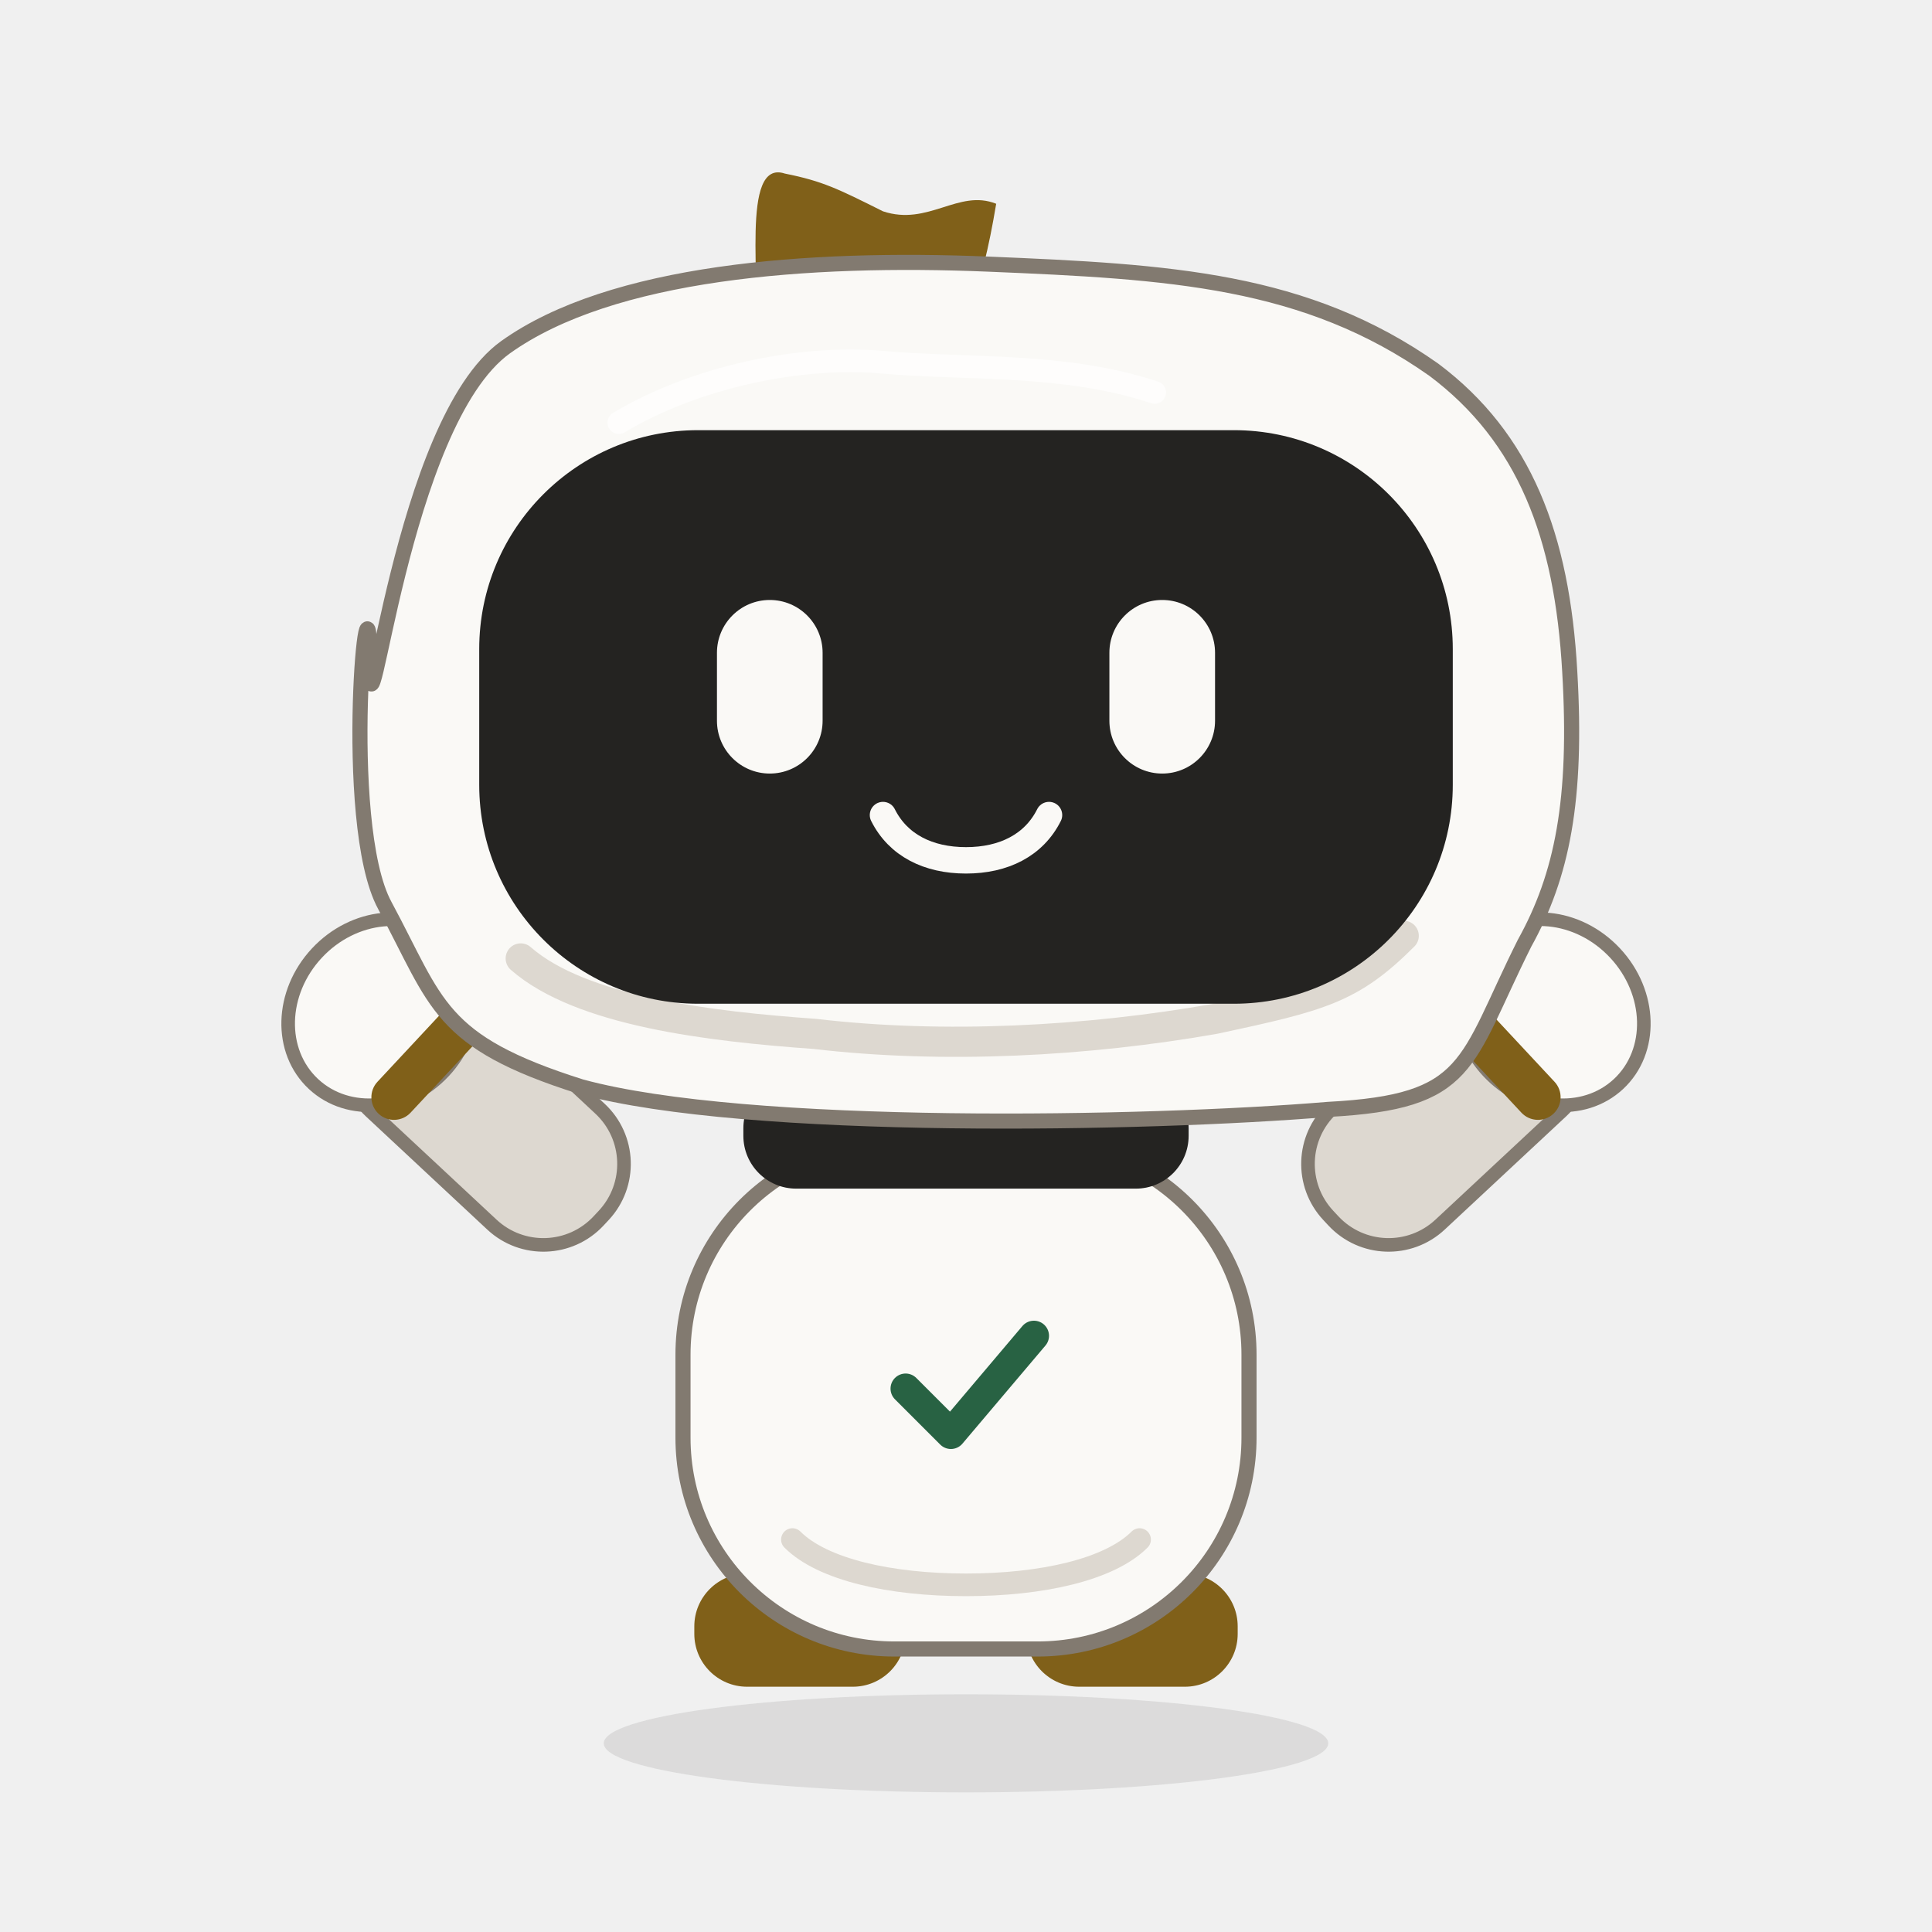
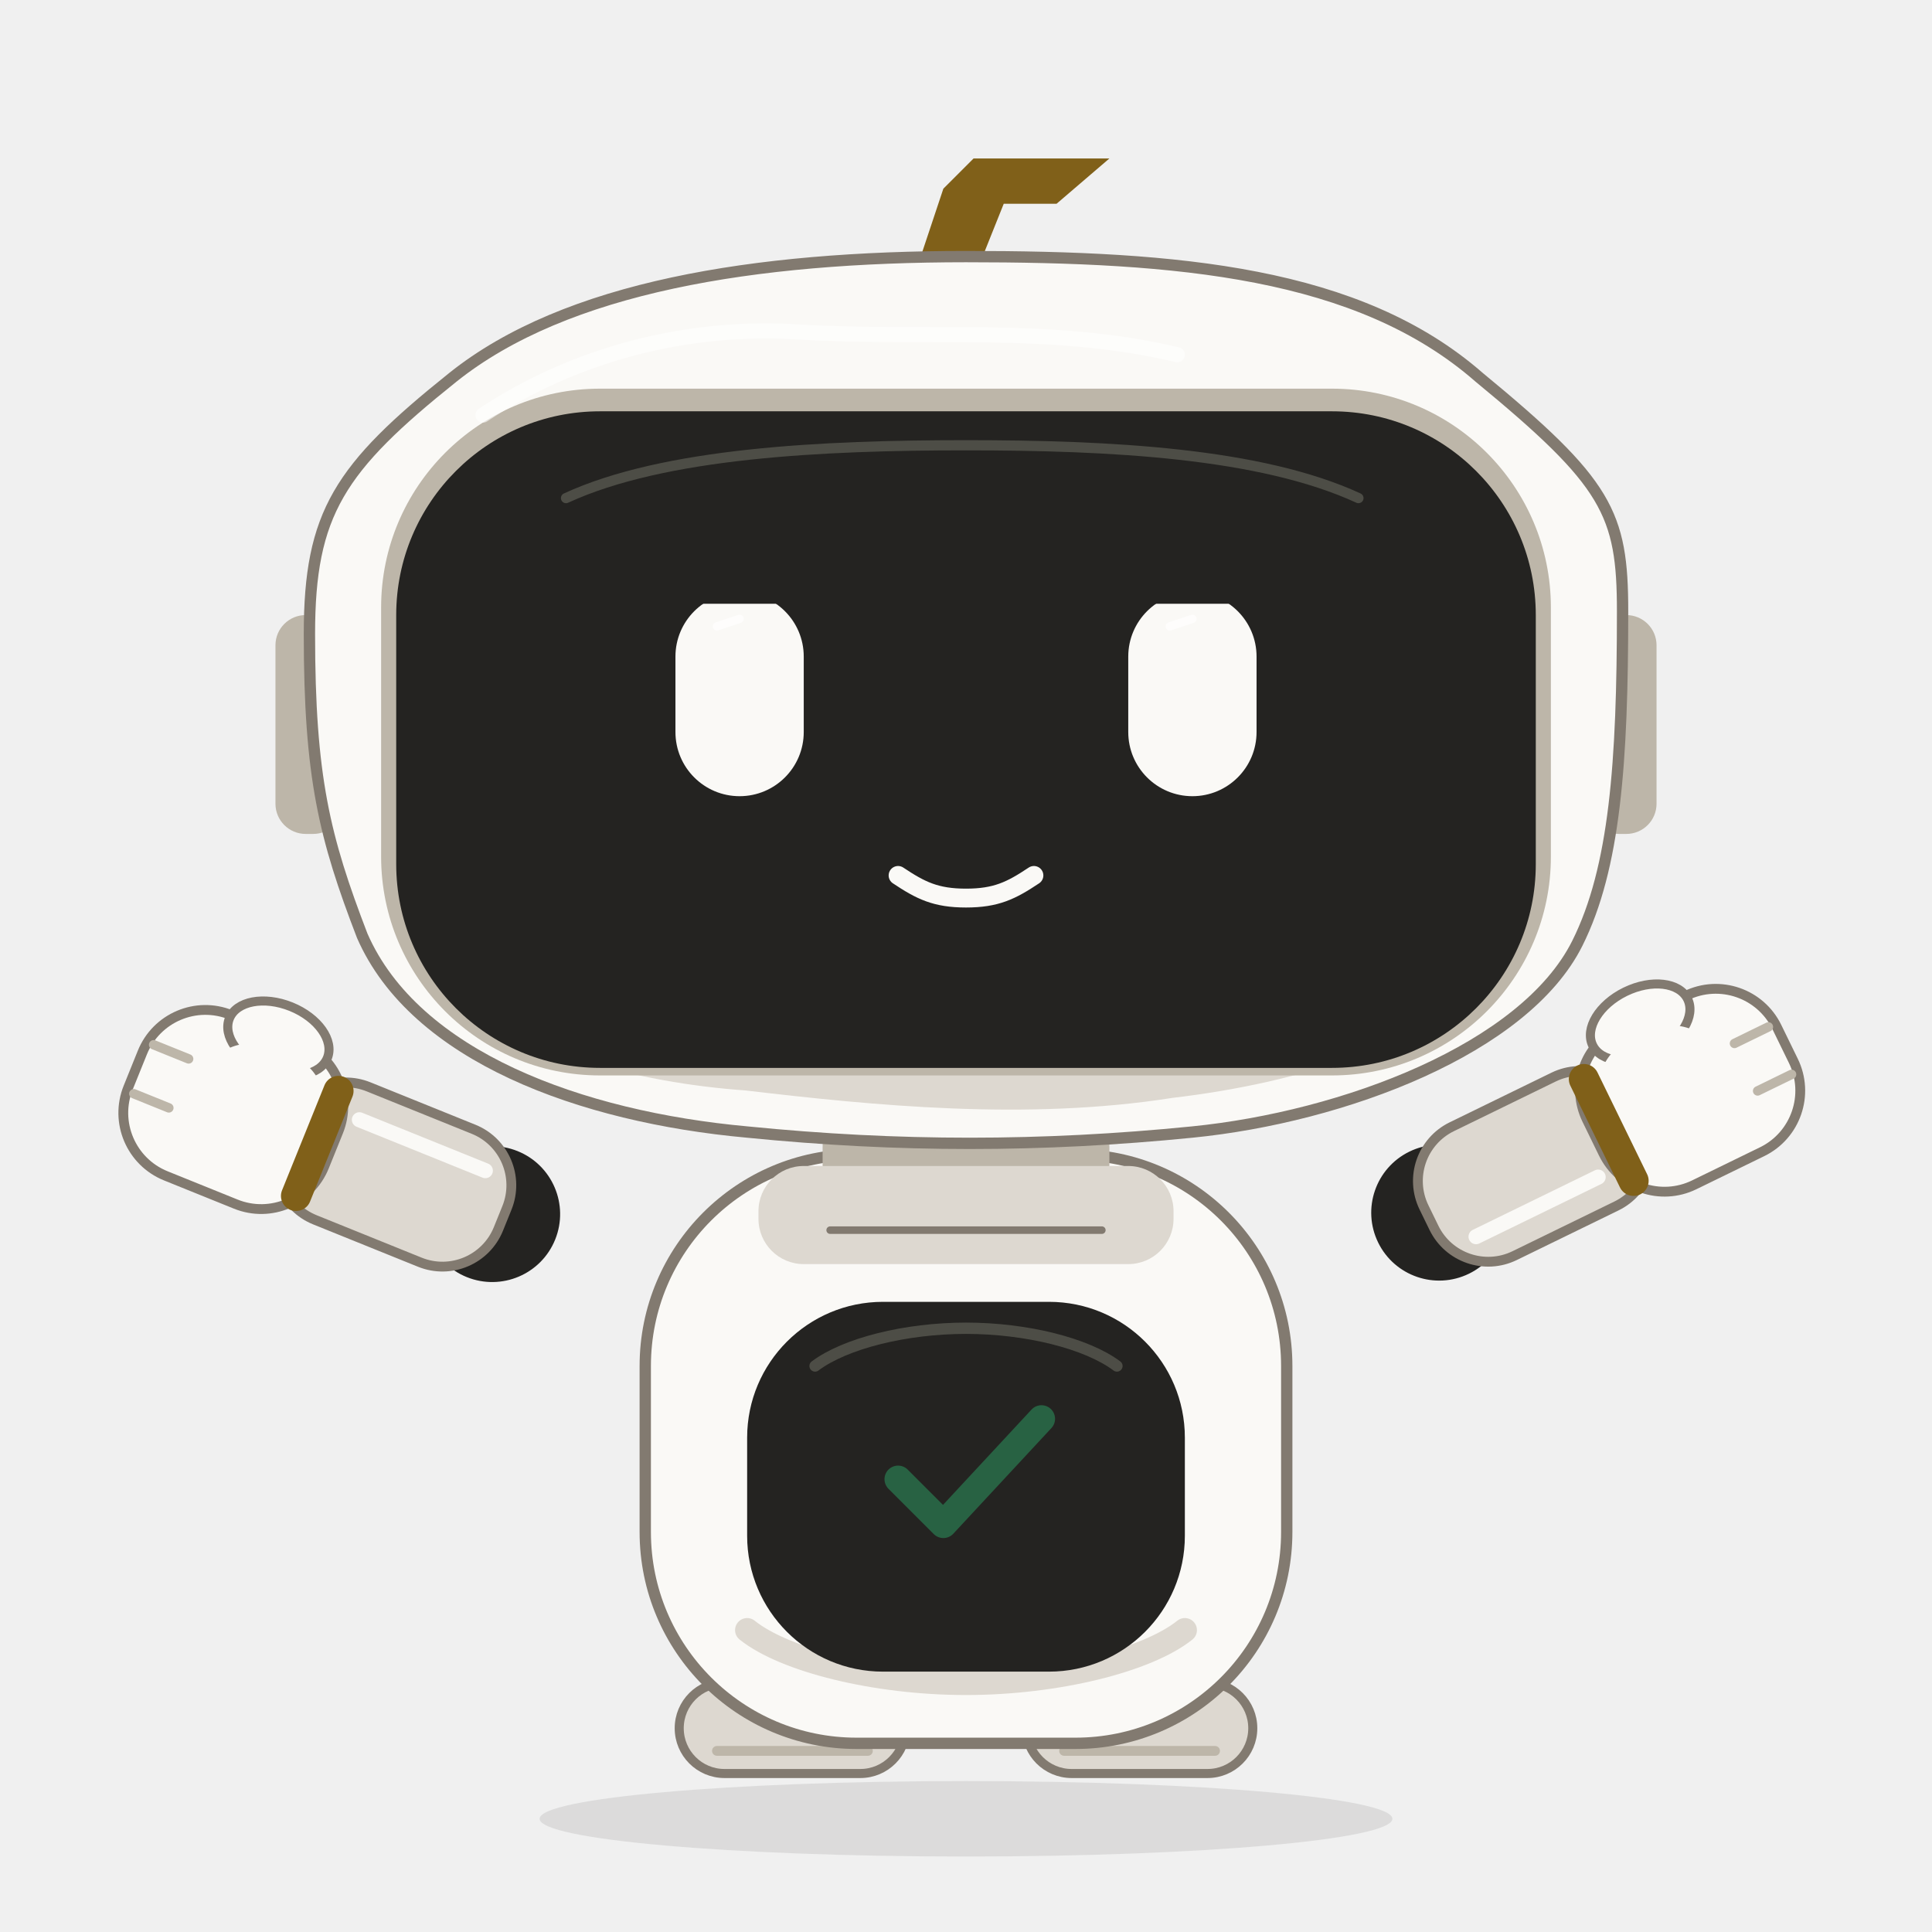
<svg xmlns="http://www.w3.org/2000/svg" viewBox="0 0 256 256" fill="none">
-   <g transform="translate(128 231) rotate(0) scale(1 1)">
-     <ellipse cx="0" cy="0" rx="48" ry="6.5" fill="#242321" stroke="none" stroke-width="0" stroke-linecap="round" stroke-linejoin="round" opacity="0.1" />
+   <g transform="translate(128 241) rotate(0) scale(1 1)">
+     <ellipse cx="0" cy="0" rx="56.5" ry="5" fill="#242321" stroke="none" stroke-width="0" stroke-linecap="round" stroke-linejoin="round" opacity="0.1" />
  </g>
-   <g transform="translate(128 132) rotate(0) scale(1 1)" />
-   <g transform="translate(128 132) rotate(0) scale(1 1)">
-     <g transform="translate(-22 84) rotate(0) scale(1 1)">
-       <path d="M -7 -7.5 C -7 -7.5 7 -7.5 7 -7.5 C 10.866 -7.5 14 -4.366 14 -0.5 C 14 -0.5 14 0.5 14 0.5 C 14 4.366 10.866 7.5 7 7.5 C 7 7.5 -7 7.5 -7 7.5 C -10.866 7.5 -14 4.366 -14 0.5 C -14 0.5 -14 -0.5 -14 -0.5 C -14 -4.366 -10.866 -7.5 -7 -7.5 Z" fill="#806019" stroke="none" stroke-width="1" stroke-linecap="round" stroke-linejoin="round" opacity="1" />
+   <g transform="translate(128 139) rotate(0) scale(1 1)" />
+   <g transform="translate(128 139) rotate(0) scale(1 1)">
+     <g transform="translate(-23 90) rotate(0) scale(1 1)">
+       <path d="M -9 -6 C -9 -6 9 -6 9 -6 C 12.314 -6 15 -3.314 15 0 C 15 0 15 0 15 0 C 15 3.314 12.314 6 9 6 C 9 6 -9 6 -9 6 C -12.314 6 -15 3.314 -15 0 C -15 0 -15 0 -15 0 C -15 -3.314 -12.314 -6 -9 -6 Z" fill="#DDD8D0" stroke="#827A70" stroke-width="1.2" stroke-linecap="round" stroke-linejoin="round" opacity="1" />
+       <path d="M -10 3 C -10 3 10 3 10 3" fill="none" stroke="#BDB6A9" stroke-width="1.3" stroke-linecap="round" stroke-linejoin="round" opacity="1" />
    </g>
  </g>
-   <g transform="translate(128 132) rotate(0) scale(1 1)">
-     <g transform="translate(22 84) rotate(0) scale(1 1)">
-       <path d="M -7 -7.5 C -7 -7.5 7 -7.5 7 -7.5 C 10.866 -7.5 14 -4.366 14 -0.5 C 14 -0.5 14 0.5 14 0.5 C 14 4.366 10.866 7.5 7 7.5 C 7 7.5 -7 7.5 -7 7.5 C -10.866 7.5 -14 4.366 -14 0.5 C -14 0.5 -14 -0.5 -14 -0.5 C -14 -4.366 -10.866 -7.5 -7 -7.5 Z" fill="#806019" stroke="none" stroke-width="1" stroke-linecap="round" stroke-linejoin="round" opacity="1" />
+   <g transform="translate(128 139) rotate(0) scale(1 1)">
+     <g transform="translate(23 90) rotate(0) scale(1 1)">
+       <path d="M -9 -6 C -9 -6 9 -6 9 -6 C 12.314 -6 15 -3.314 15 0 C 15 0 15 0 15 0 C 15 3.314 12.314 6 9 6 C 9 6 -9 6 -9 6 C -12.314 6 -15 3.314 -15 0 C -15 0 -15 0 -15 0 C -15 -3.314 -12.314 -6 -9 -6 Z" fill="#DDD8D0" stroke="#827A70" stroke-width="1.2" stroke-linecap="round" stroke-linejoin="round" opacity="1" />
+       <path d="M -10 3 C -10 3 10 3 10 3" fill="none" stroke="#BDB6A9" stroke-width="1.3" stroke-linecap="round" stroke-linejoin="round" opacity="1" />
    </g>
  </g>
-   <g transform="translate(128 132) rotate(0) scale(1 1)">
-     <g transform="translate(-52 26) rotate(133) scale(1 1)">
-       <path d="M -0.5 -5 C -0.5 -5 0.5 -5 0.5 -5 C 6.023 -5 10.5 -0.523 10.5 5 C 10.5 5 10.5 27 10.5 27 C 10.5 32.523 6.023 37 0.5 37 C 0.5 37 -0.5 37 -0.5 37 C -6.023 37 -10.5 32.523 -10.5 27 C -10.5 27 -10.5 5 -10.5 5 C -10.5 -0.523 -6.023 -5 -0.5 -5 Z" fill="#DDD8D0" stroke="#827A70" stroke-width="1.8" stroke-linecap="round" stroke-linejoin="round" opacity="1" />
-       <ellipse cx="0" cy="35" rx="13" ry="11.5" fill="#FAF9F6" stroke="#827A70" stroke-width="1.8" stroke-linecap="round" stroke-linejoin="round" opacity="1" />
-       <path d="M -7 23 C -7 23 7 23 7 23 C 8.657 23 10 24.343 10 26 C 10 26 10 26 10 26 C 10 27.657 8.657 29 7 29 C 7 29 -7 29 -7 29 C -8.657 29 -10 27.657 -10 26 C -10 26 -10 26 -10 26 C -10 24.343 -8.657 23 -7 23 Z" fill="#806019" stroke="none" stroke-width="1" stroke-linecap="round" stroke-linejoin="round" opacity="1" />
+   <g transform="translate(128 139) rotate(0) scale(1 1)">
+     <g transform="translate(-60 23) rotate(112) scale(1 1)">
+       <ellipse cx="0" cy="3" rx="9" ry="9" fill="#242321" stroke="none" stroke-width="1" stroke-linecap="round" stroke-linejoin="round" opacity="1" />
+       <path d="M -1.5 1.5 C -1.5 1.5 1.5 1.5 1.5 1.5 C 5.918 1.5 9.5 5.082 9.5 9.5 C 9.5 9.5 9.5 24.5 9.5 24.5 C 9.5 28.918 5.918 32.5 1.5 32.5 C 1.5 32.5 -1.5 32.5 -1.5 32.5 C -5.918 32.5 -9.5 28.918 -9.5 24.5 C -9.5 24.5 -9.5 9.5 -9.5 9.5 C -9.5 5.082 -5.918 1.5 -1.5 1.5 Z" fill="#DDD8D0" stroke="#827A70" stroke-width="1.3" stroke-linecap="round" stroke-linejoin="round" opacity="1" />
+       <path d="M -5 6 C -5 6 -5 24 -5 24" fill="none" stroke="#FAF9F6" stroke-width="2" stroke-linecap="round" stroke-linejoin="round" opacity="1" />
+       <path d="M -2.5 26 C -2.5 26 2.5 26 2.5 26 C 7.471 26 11.5 30.029 11.5 35 C 11.5 35 11.5 45 11.5 45 C 11.5 49.971 7.471 54 2.5 54 C 2.5 54 -2.5 54 -2.5 54 C -7.471 54 -11.5 49.971 -11.5 45 C -11.5 45 -11.5 35 -11.5 35 C -11.5 30.029 -7.471 26 -2.5 26 Z" fill="#FAF9F6" stroke="#827A70" stroke-width="1.3" stroke-linecap="round" stroke-linejoin="round" opacity="1" />
+       <ellipse cx="-11" cy="38" rx="4.5" ry="7" fill="#FAF9F6" stroke="#827A70" stroke-width="1.2" stroke-linecap="round" stroke-linejoin="round" opacity="1" />
+       <path d="M -2.5 28.5 C -2.5 28.5 2.5 28.5 2.5 28.5 C 6.366 28.5 9.5 31.634 9.5 35.5 C 9.5 35.5 9.5 38.5 9.5 38.5 C 9.5 42.366 6.366 45.5 2.5 45.5 C 2.5 45.5 -2.5 45.5 -2.5 45.5 C -6.366 45.5 -9.5 42.366 -9.5 38.5 C -9.5 38.5 -9.5 35.5 -9.5 35.5 C -9.5 31.634 -6.366 28.5 -2.5 28.5 Z" fill="#FAF9F6" stroke="none" stroke-width="1" stroke-linecap="round" stroke-linejoin="round" opacity="1" />
+       <path d="M -4 48 C -4 48 -4 53 -4 53" fill="none" stroke="#BDB6A9" stroke-width="1.25" stroke-linecap="round" stroke-linejoin="round" opacity="1" />
+       <path d="M 3 48 C 3 48 3 53 3 53" fill="none" stroke="#BDB6A9" stroke-width="1.25" stroke-linecap="round" stroke-linejoin="round" opacity="1" />
+       <path d="M -7.5 26 C -7.5 26 7.5 26 7.5 26 C 8.605 26 9.5 26.895 9.5 28 C 9.5 28 9.5 28 9.5 28 C 9.5 29.105 8.605 30 7.5 30 C 7.5 30 -7.5 30 -7.5 30 C -8.605 30 -9.5 29.105 -9.5 28 C -9.5 28 -9.5 28 -9.5 28 C -9.5 26.895 -8.605 26 -7.5 26 Z" fill="#806019" stroke="none" stroke-width="1" stroke-linecap="round" stroke-linejoin="round" opacity="1" />
    </g>
  </g>
-   <g transform="translate(128 132) rotate(0) scale(1 1)">
-     <g transform="translate(52 26) rotate(-133) scale(1 1)">
-       <path d="M -0.5 -5 C -0.5 -5 0.5 -5 0.5 -5 C 6.023 -5 10.5 -0.523 10.5 5 C 10.5 5 10.5 27 10.5 27 C 10.5 32.523 6.023 37 0.5 37 C 0.5 37 -0.5 37 -0.5 37 C -6.023 37 -10.5 32.523 -10.5 27 C -10.5 27 -10.5 5 -10.5 5 C -10.5 -0.523 -6.023 -5 -0.5 -5 Z" fill="#DDD8D0" stroke="#827A70" stroke-width="1.8" stroke-linecap="round" stroke-linejoin="round" opacity="1" />
-       <ellipse cx="0" cy="35" rx="13" ry="11.5" fill="#FAF9F6" stroke="#827A70" stroke-width="1.8" stroke-linecap="round" stroke-linejoin="round" opacity="1" />
-       <path d="M -7 23 C -7 23 7 23 7 23 C 8.657 23 10 24.343 10 26 C 10 26 10 26 10 26 C 10 27.657 8.657 29 7 29 C 7 29 -7 29 -7 29 C -8.657 29 -10 27.657 -10 26 C -10 26 -10 26 -10 26 C -10 24.343 -8.657 23 -7 23 Z" fill="#806019" stroke="none" stroke-width="1" stroke-linecap="round" stroke-linejoin="round" opacity="1" />
+   <g transform="translate(128 139) rotate(0) scale(1 1)">
+     <g transform="translate(60 23) rotate(-116) scale(1 1)">
+       <ellipse cx="0" cy="3" rx="9" ry="9" fill="#242321" stroke="none" stroke-width="1" stroke-linecap="round" stroke-linejoin="round" opacity="1" />
+       <path d="M -1.5 1.5 C -1.5 1.5 1.5 1.5 1.5 1.5 C 5.918 1.5 9.5 5.082 9.5 9.5 C 9.5 9.5 9.5 24.5 9.5 24.5 C 9.5 28.918 5.918 32.5 1.5 32.5 C 1.5 32.5 -1.5 32.5 -1.5 32.5 C -5.918 32.5 -9.5 28.918 -9.5 24.5 C -9.5 24.5 -9.5 9.5 -9.5 9.5 C -9.5 5.082 -5.918 1.5 -1.5 1.5 Z" fill="#DDD8D0" stroke="#827A70" stroke-width="1.3" stroke-linecap="round" stroke-linejoin="round" opacity="1" />
+       <path d="M -5 6 C -5 6 -5 24 -5 24" fill="none" stroke="#FAF9F6" stroke-width="2" stroke-linecap="round" stroke-linejoin="round" opacity="1" />
+       <path d="M -2.5 26 C -2.5 26 2.5 26 2.5 26 C 7.471 26 11.5 30.029 11.5 35 C 11.5 35 11.5 45 11.5 45 C 11.5 49.971 7.471 54 2.5 54 C 2.5 54 -2.5 54 -2.5 54 C -7.471 54 -11.5 49.971 -11.5 45 C -11.5 45 -11.5 35 -11.5 35 C -11.5 30.029 -7.471 26 -2.5 26 Z" fill="#FAF9F6" stroke="#827A70" stroke-width="1.3" stroke-linecap="round" stroke-linejoin="round" opacity="1" />
+       <ellipse cx="11" cy="38" rx="4.5" ry="7" fill="#FAF9F6" stroke="#827A70" stroke-width="1.2" stroke-linecap="round" stroke-linejoin="round" opacity="1" />
+       <path d="M -2.5 28.5 C -2.5 28.5 2.5 28.5 2.5 28.5 C 6.366 28.5 9.5 31.634 9.5 35.5 C 9.5 35.5 9.5 38.5 9.5 38.5 C 9.5 42.366 6.366 45.5 2.5 45.5 C 2.5 45.5 -2.5 45.5 -2.5 45.5 C -6.366 45.5 -9.5 42.366 -9.5 38.5 C -9.5 38.5 -9.5 35.5 -9.5 35.5 C -9.5 31.634 -6.366 28.5 -2.5 28.5 Z" fill="#FAF9F6" stroke="none" stroke-width="1" stroke-linecap="round" stroke-linejoin="round" opacity="1" />
+       <path d="M -4 48 C -4 48 -4 53 -4 53" fill="none" stroke="#BDB6A9" stroke-width="1.25" stroke-linecap="round" stroke-linejoin="round" opacity="1" />
+       <path d="M 3 48 C 3 48 3 53 3 53" fill="none" stroke="#BDB6A9" stroke-width="1.25" stroke-linecap="round" stroke-linejoin="round" opacity="1" />
+       <path d="M -7.5 26 C -7.5 26 7.5 26 7.5 26 C 8.605 26 9.5 26.895 9.5 28 C 9.5 28 9.5 28 9.5 28 C 9.5 29.105 8.605 30 7.5 30 C 7.5 30 -7.5 30 -7.5 30 C -8.605 30 -9.5 29.105 -9.5 28 C -9.5 28 -9.5 28 -9.5 28 C -9.5 26.895 -8.605 26 -7.5 26 Z" fill="#806019" stroke="none" stroke-width="1" stroke-linecap="round" stroke-linejoin="round" opacity="1" />
    </g>
  </g>
-   <g transform="translate(128 132) rotate(0) scale(1 1)">
+   <g transform="translate(128 139) rotate(0) scale(1 1)">
    <g transform="translate(0 53) rotate(0) scale(1 1)">
-       <path d="M -9.5 -33.5 C -9.5 -33.5 9.5 -33.5 9.5 -33.5 C 24.964 -33.5 37.5 -20.964 37.5 -5.5 C 37.5 -5.5 37.5 5.5 37.5 5.5 C 37.5 20.964 24.964 33.5 9.5 33.5 C 9.5 33.5 -9.5 33.5 -9.5 33.5 C -24.964 33.5 -37.5 20.964 -37.5 5.5 C -37.5 5.5 -37.5 -5.5 -37.5 -5.5 C -37.5 -20.964 -24.964 -33.5 -9.5 -33.5 Z" fill="#FAF9F6" stroke="#827A70" stroke-width="2" stroke-linecap="round" stroke-linejoin="round" opacity="1" />
-       <path d="M -23 19 C -19 23 -10 25 0 25 C 10 25 19 23 23 19" fill="none" stroke="#DDD8D0" stroke-width="3" stroke-linecap="round" stroke-linejoin="round" opacity="1" />
+       <path d="M -14.5 -39 C -14.5 -39 14.5 -39 14.5 -39 C 29.964 -39 42.5 -26.464 42.5 -11 C 42.5 -11 42.5 11 42.5 11 C 42.5 26.464 29.964 39 14.5 39 C 14.5 39 -14.5 39 -14.5 39 C -29.964 39 -42.5 26.464 -42.5 11 C -42.5 11 -42.5 -11 -42.5 -11 C -42.5 -26.464 -29.964 -39 -14.5 -39 Z" fill="#FAF9F6" stroke="#827A70" stroke-width="1.5" stroke-linecap="round" stroke-linejoin="round" opacity="1" />
+       <path d="M -29 24 C -24 28 -12 31 0 31 C 12 31 24 28 29 24" fill="none" stroke="#DDD8D0" stroke-width="3.2" stroke-linecap="round" stroke-linejoin="round" opacity="1" />
+       <path d="M -11 -19.5 C -11 -19.5 11 -19.5 11 -19.5 C 20.941 -19.5 29 -11.441 29 -1.5 C 29 -1.5 29 11.5 29 11.5 C 29 21.441 20.941 29.5 11 29.5 C 11 29.5 -11 29.5 -11 29.5 C -20.941 29.5 -29 21.441 -29 11.5 C -29 11.5 -29 -1.5 -29 -1.5 C -29 -11.441 -20.941 -19.5 -11 -19.5 Z" fill="#242321" stroke="none" stroke-width="1" stroke-linecap="round" stroke-linejoin="round" opacity="1" />
+       <path d="M -20 -11 C -16 -14 -8 -16 0 -16 C 8 -16 16 -14 20 -11" fill="none" stroke="#4D4D46" stroke-width="1.5" stroke-linecap="round" stroke-linejoin="round" opacity="1" />
    </g>
  </g>
-   <g transform="translate(128 132) rotate(0) scale(1 1)">
-     <g transform="translate(0 18) rotate(0) scale(1 1)">
-       <path d="M -22.5 -7.5 C -22.5 -7.5 22.5 -7.5 22.5 -7.5 C 26.366 -7.5 29.5 -4.366 29.5 -0.5 C 29.5 -0.5 29.5 0.5 29.5 0.5 C 29.5 4.366 26.366 7.5 22.5 7.5 C 22.5 7.5 -22.5 7.5 -22.5 7.5 C -26.366 7.5 -29.5 4.366 -29.5 0.5 C -29.5 0.5 -29.5 -0.5 -29.5 -0.5 C -29.5 -4.366 -26.366 -7.5 -22.5 -7.5 Z" fill="#242321" stroke="none" stroke-width="1" stroke-linecap="round" stroke-linejoin="round" opacity="1" />
+   <g transform="translate(128 139) rotate(0) scale(1 1)">
+     <g transform="translate(0 17) rotate(0) scale(1 1)">
+       <path d="M -11 -12 C -11 -12 11 -12 11 -12 C 15.418 -12 19 -8.418 19 -4 C 19 -4 19 2 19 2 C 19 6.418 15.418 10 11 10 C 11 10 -11 10 -11 10 C -15.418 10 -19 6.418 -19 2 C -19 2 -19 -4 -19 -4 C -19 -8.418 -15.418 -12 -11 -12 Z" fill="#BDB6A9" stroke="none" stroke-width="1" stroke-linecap="round" stroke-linejoin="round" opacity="1" />
+       <path d="M -21.5 -1.5 C -21.5 -1.5 21.5 -1.5 21.5 -1.5 C 24.814 -1.5 27.5 1.186 27.5 4.5 C 27.5 4.5 27.5 5.5 27.5 5.5 C 27.5 8.814 24.814 11.5 21.5 11.5 C 21.5 11.5 -21.5 11.5 -21.5 11.5 C -24.814 11.5 -27.5 8.814 -27.5 5.5 C -27.5 5.5 -27.5 4.5 -27.5 4.5 C -27.5 1.186 -24.814 -1.5 -21.5 -1.5 Z" fill="#DDD8D0" stroke="none" stroke-width="1" stroke-linecap="round" stroke-linejoin="round" opacity="1" />
+       <path d="M -18 7 C -18 7 18 7 18 7" fill="none" stroke="#827A70" stroke-width="1" stroke-linecap="round" stroke-linejoin="round" opacity="1" />
    </g>
  </g>
-   <g transform="translate(128 132) rotate(0) scale(1 1)">
-     <g transform="translate(0 -39) rotate(0) scale(1 1)">
-       <path d="M -28 -48 C -27 -55 -30 -72 -24 -70 C -19 -69 -17 -68 -11 -65 C -5 -63 -1 -68 4 -66 C 3 -60 2 -56 0 -50 C -7 -50 -29 -43 -28 -48 Z" fill="#806019" stroke="none" stroke-width="1" stroke-linecap="round" stroke-linejoin="round" opacity="1" />
-       <path d="M -79 -5 C -79 9 -75 -37 -61 -47 C -47 -57 -21 -59 3 -58 C 27 -57 45 -56 62 -44 C 74 -35 79 -22 80 -4 C 81 13 79 23 74 32 C 66 48 67 53 48 54 C 24 56 -29 57 -51 51 C -70 45 -70 40 -77 27 C -83 16 -79 -23 -79 -5 Z" fill="#FAF9F6" stroke="#827A70" stroke-width="2" stroke-linecap="round" stroke-linejoin="round" opacity="1" />
-       <path d="M -59 34 C -51 41 -34 43 -20 44 C -3 46 16 45 33 42 C 47 39 51 38 58 31" fill="none" stroke="#DDD8D0" stroke-width="4" stroke-linecap="round" stroke-linejoin="round" opacity="1" />
-       <path d="M -35.5 -36 C -35.5 -36 35.5 -36 35.5 -36 C 51.516 -36 64.5 -23.016 64.5 -7 C 64.5 -7 64.5 11 64.5 11 C 64.5 27.016 51.516 40 35.5 40 C 35.5 40 -35.5 40 -35.5 40 C -51.516 40 -64.5 27.016 -64.5 11 C -64.5 11 -64.5 -7 -64.5 -7 C -64.5 -23.016 -51.516 -36 -35.5 -36 Z" fill="#242321" stroke="none" stroke-width="1" stroke-linecap="round" stroke-linejoin="round" opacity="1" />
-       <path d="M -46 -37 C -36 -43 -22 -46 -11 -45 C 0 -44 13 -45 25 -41" fill="none" stroke="#FFFFFF" stroke-width="3" stroke-linecap="round" stroke-linejoin="round" opacity="0.7" />
+   <g transform="translate(128 139) rotate(0) scale(1 1)">
+     <g transform="translate(0 -46) rotate(0) scale(1 1)">
+       <path d="M -7 -56 C -7 -56 -3 -68 -3 -68 C -3 -68 1 -72 1 -72 C 1 -72 19 -72 19 -72 C 19 -72 12 -66 12 -66 C 12 -66 5 -66 5 -66 C 5 -66 1 -56 1 -56 C 1 -56 -7 -56 -7 -56 Z" fill="#806019" stroke="none" stroke-width="1" stroke-linecap="round" stroke-linejoin="round" opacity="1" />
+       <path d="M -87.5 -11.5 C -87.5 -11.5 -86.5 -11.5 -86.5 -11.5 C -84.291 -11.5 -82.5 -9.709 -82.5 -7.5 C -82.5 -7.5 -82.5 13.5 -82.5 13.5 C -82.5 15.709 -84.291 17.5 -86.5 17.5 C -86.5 17.5 -87.5 17.5 -87.5 17.5 C -89.709 17.5 -91.5 15.709 -91.5 13.5 C -91.5 13.5 -91.5 -7.5 -91.5 -7.5 C -91.5 -9.709 -89.709 -11.5 -87.5 -11.5 Z" fill="#BDB6A9" stroke="none" stroke-width="1" stroke-linecap="round" stroke-linejoin="round" opacity="1" />
+       <path d="M 86.5 -11.5 C 86.5 -11.5 87.5 -11.5 87.5 -11.5 C 89.709 -11.5 91.5 -9.709 91.5 -7.5 C 91.5 -7.5 91.5 13.5 91.5 13.5 C 91.5 15.709 89.709 17.5 87.5 17.5 C 87.5 17.5 86.5 17.5 86.5 17.5 C 84.291 17.5 82.5 15.709 82.5 13.5 C 82.5 13.5 82.5 -7.5 82.5 -7.5 C 82.5 -9.709 84.291 -11.5 86.5 -11.5 Z" fill="#BDB6A9" stroke="none" stroke-width="1" stroke-linecap="round" stroke-linejoin="round" opacity="1" />
+       <path d="M 0 -59 C 28 -59 52 -57 68 -43 C 85 -29 87 -25 87 -12 C 87 8 86 22 81 32 C 74 46 50 55 30 57 C 10 59 -9 59 -29 57 C -51 55 -73 47 -80 31 C -85 18 -87 10 -87 -9 C -87 -25 -83 -31 -68 -43 C -53 -55 -28 -59 0 -59 Z" fill="#FAF9F6" stroke="#827A70" stroke-width="1.5" stroke-linecap="round" stroke-linejoin="round" opacity="1" />
+       <path d="M -68 35 C -59 44 -43 48 -29 49 C -12 51 8 53 27 50 C 44 48 59 43 69 34" fill="none" stroke="#DDD8D0" stroke-width="5" stroke-linecap="round" stroke-linejoin="round" opacity="1" />
+       <path d="M -48.5 -41.5 C -48.5 -41.5 48.5 -41.5 48.5 -41.5 C 64.516 -41.5 77.5 -28.516 77.5 -12.5 C 77.5 -12.5 77.5 20.5 77.5 20.5 C 77.5 36.516 64.516 49.5 48.5 49.5 C 48.5 49.5 -48.5 49.5 -48.5 49.5 C -64.516 49.5 -77.5 36.516 -77.5 20.5 C -77.5 20.5 -77.5 -12.5 -77.5 -12.5 C -77.5 -28.516 -64.516 -41.5 -48.5 -41.5 Z" fill="#BDB6A9" stroke="none" stroke-width="1" stroke-linecap="round" stroke-linejoin="round" opacity="1" />
+       <path d="M -48.5 -38.5 C -48.5 -38.5 48.5 -38.5 48.5 -38.5 C 63.412 -38.5 75.5 -26.412 75.5 -11.5 C 75.5 -11.5 75.5 21.5 75.5 21.5 C 75.5 36.412 63.412 48.5 48.5 48.5 C 48.5 48.5 -48.5 48.5 -48.5 48.5 C -63.412 48.5 -75.5 36.412 -75.5 21.5 C -75.5 21.5 -75.5 -11.5 -75.5 -11.5 C -75.5 -26.412 -63.412 -38.5 -48.5 -38.5 Z" fill="#242321" stroke="none" stroke-width="1" stroke-linecap="round" stroke-linejoin="round" opacity="1" />
+       <path d="M -53 -27 C -40 -33 -19 -34 0 -34 C 19 -34 39 -33 52 -27" fill="none" stroke="#4D4D46" stroke-width="1.35" stroke-linecap="round" stroke-linejoin="round" opacity="1" />
+       <path d="M -64 -38 C -52 -46 -37 -50 -22 -49 C -5 -48 11 -50 28 -46" fill="none" stroke="#FFFFFF" stroke-width="2" stroke-linecap="round" stroke-linejoin="round" opacity="0.6" />
    </g>
  </g>
-   <g transform="translate(128 132) rotate(0) scale(1 1)">
-     <g transform="translate(0 -39) rotate(0) scale(1 1)">
-       <g transform="translate(-26 -2) rotate(0) scale(1 1)">
-         <path d="M 0 -11.5 C 0 -11.5 0 -11.5 0 -11.5 C 3.866 -11.5 7 -8.366 7 -4.5 C 7 -4.5 7 4.5 7 4.5 C 7 8.366 3.866 11.5 0 11.5 C 0 11.5 0 11.5 0 11.5 C -3.866 11.5 -7 8.366 -7 4.5 C -7 4.5 -7 -4.5 -7 -4.5 C -7 -8.366 -3.866 -11.5 0 -11.5 Z" fill="#FAF9F6" stroke="none" stroke-width="1" stroke-linecap="round" stroke-linejoin="round" opacity="1" />
+   <g transform="translate(128 139) rotate(0) scale(1 1)">
+     <g transform="translate(0 -46) rotate(0) scale(1 1)">
+       <g transform="translate(-30 -1) rotate(0) scale(1 1)">
+         <path d="M 0 -13.5 C 0 -13.5 0 -13.5 0 -13.5 C 4.694 -13.5 8.5 -9.694 8.5 -5 C 8.5 -5 8.5 5 8.5 5 C 8.5 9.694 4.694 13.5 0 13.5 C 0 13.5 0 13.5 0 13.5 C -4.694 13.5 -8.5 9.694 -8.5 5 C -8.5 5 -8.5 -5 -8.5 -5 C -8.5 -9.694 -4.694 -13.5 0 -13.5 Z" fill="#FAF9F6" stroke="none" stroke-width="1" stroke-linecap="round" stroke-linejoin="round" opacity="1" />
+         <path d="M -3 -9 C -3 -9 0 -10 0 -10" fill="none" stroke="#FFFFFF" stroke-width="1.1" stroke-linecap="round" stroke-linejoin="round" opacity="0.72" />
      </g>
    </g>
  </g>
-   <g transform="translate(128 132) rotate(0) scale(1 1)">
-     <g transform="translate(0 -39) rotate(0) scale(1 1)">
-       <g transform="translate(26 -2) rotate(0) scale(1 1)">
-         <path d="M 0 -11.5 C 0 -11.5 0 -11.5 0 -11.5 C 3.866 -11.5 7 -8.366 7 -4.5 C 7 -4.5 7 4.5 7 4.5 C 7 8.366 3.866 11.5 0 11.5 C 0 11.5 0 11.5 0 11.5 C -3.866 11.5 -7 8.366 -7 4.5 C -7 4.5 -7 -4.5 -7 -4.5 C -7 -8.366 -3.866 -11.5 0 -11.5 Z" fill="#FAF9F6" stroke="none" stroke-width="1" stroke-linecap="round" stroke-linejoin="round" opacity="1" />
+   <g transform="translate(128 139) rotate(0) scale(1 1)">
+     <g transform="translate(0 -46) rotate(0) scale(1 1)">
+       <g transform="translate(30 -1) rotate(0) scale(1 1)">
+         <path d="M 0 -13.5 C 0 -13.5 0 -13.5 0 -13.5 C 4.694 -13.5 8.5 -9.694 8.5 -5 C 8.5 -5 8.5 5 8.5 5 C 8.5 9.694 4.694 13.5 0 13.5 C 0 13.5 0 13.5 0 13.5 C -4.694 13.5 -8.5 9.694 -8.5 5 C -8.5 5 -8.5 -5 -8.5 -5 C -8.5 -9.694 -4.694 -13.5 0 -13.5 Z" fill="#FAF9F6" stroke="none" stroke-width="1" stroke-linecap="round" stroke-linejoin="round" opacity="1" />
+         <path d="M -3 -9 C -3 -9 0 -10 0 -10" fill="none" stroke="#FFFFFF" stroke-width="1.1" stroke-linecap="round" stroke-linejoin="round" opacity="0.72" />
      </g>
    </g>
  </g>
-   <g transform="translate(128 132) rotate(0) scale(1 1)">
-     <g transform="translate(0 -39) rotate(0) scale(1 1)">
-       <g transform="translate(0 0) rotate(0) scale(1 1)">
-         <path d="M -11 15 C -9 19 -5 21 0 21 C 5 21 9 19 11 15" fill="none" stroke="#FAF9F6" stroke-width="3.5" stroke-linecap="round" stroke-linejoin="round" opacity="1" />
+   <g transform="translate(128 139) rotate(0) scale(1 1)">
+     <g transform="translate(0 -46) rotate(0) scale(1 1)">
+       <g transform="translate(-30 -16) rotate(0) scale(1 1)">
+         <path d="M -8 -3 C -8 -3 8 -3 8 -3 C 9.657 -3 11 -1.657 11 0 C 11 0 11 0 11 0 C 11 1.657 9.657 3 8 3 C 8 3 -8 3 -8 3 C -9.657 3 -11 1.657 -11 0 C -11 0 -11 0 -11 0 C -11 -1.657 -9.657 -3 -8 -3 Z" fill="#242321" stroke="none" stroke-width="1" stroke-linecap="round" stroke-linejoin="round" opacity="1" />
      </g>
    </g>
  </g>
-   <g transform="translate(128 132) rotate(0) scale(1 1)">
-     <g transform="translate(0 52) rotate(0) scale(1 1)">
-       <path d="M -8 0 C -8 0 -2 6 -2 6 C -2 6 9 -7 9 -7" fill="none" stroke="#286243" stroke-width="4" stroke-linecap="round" stroke-linejoin="round" opacity="1" />
+   <g transform="translate(128 139) rotate(0) scale(1 1)">
+     <g transform="translate(0 -46) rotate(0) scale(1 1)">
+       <g transform="translate(30 -16) rotate(0) scale(1 1)">
+         <path d="M -8 -3 C -8 -3 8 -3 8 -3 C 9.657 -3 11 -1.657 11 0 C 11 0 11 0 11 0 C 11 1.657 9.657 3 8 3 C 8 3 -8 3 -8 3 C -9.657 3 -11 1.657 -11 0 C -11 0 -11 0 -11 0 C -11 -1.657 -9.657 -3 -8 -3 Z" fill="#242321" stroke="none" stroke-width="1" stroke-linecap="round" stroke-linejoin="round" opacity="1" />
+       </g>
+     </g>
+   </g>
+   <g transform="translate(128 139) rotate(0) scale(1 1)">
+     <g transform="translate(0 -46) rotate(0) scale(1 1)">
+       <g transform="translate(0 24) rotate(0) scale(1 1)">
+         <path d="M -9 -1 C -6 1 -4 2 0 2 C 4 2 6 1 9 -1" fill="none" stroke="#FAF9F6" stroke-width="2.5" stroke-linecap="round" stroke-linejoin="round" opacity="1" />
+       </g>
+     </g>
+   </g>
+   <g transform="translate(128 139) rotate(0) scale(1 1)">
+     <g transform="translate(0 57) rotate(0) scale(1 1)">
+       <path d="M -9 0 C -9 0 -3 6 -3 6 C -3 6 10 -8 10 -8" fill="none" stroke="#286243" stroke-width="3.6" stroke-linecap="round" stroke-linejoin="round" opacity="1" />
    </g>
  </g>
</svg>
